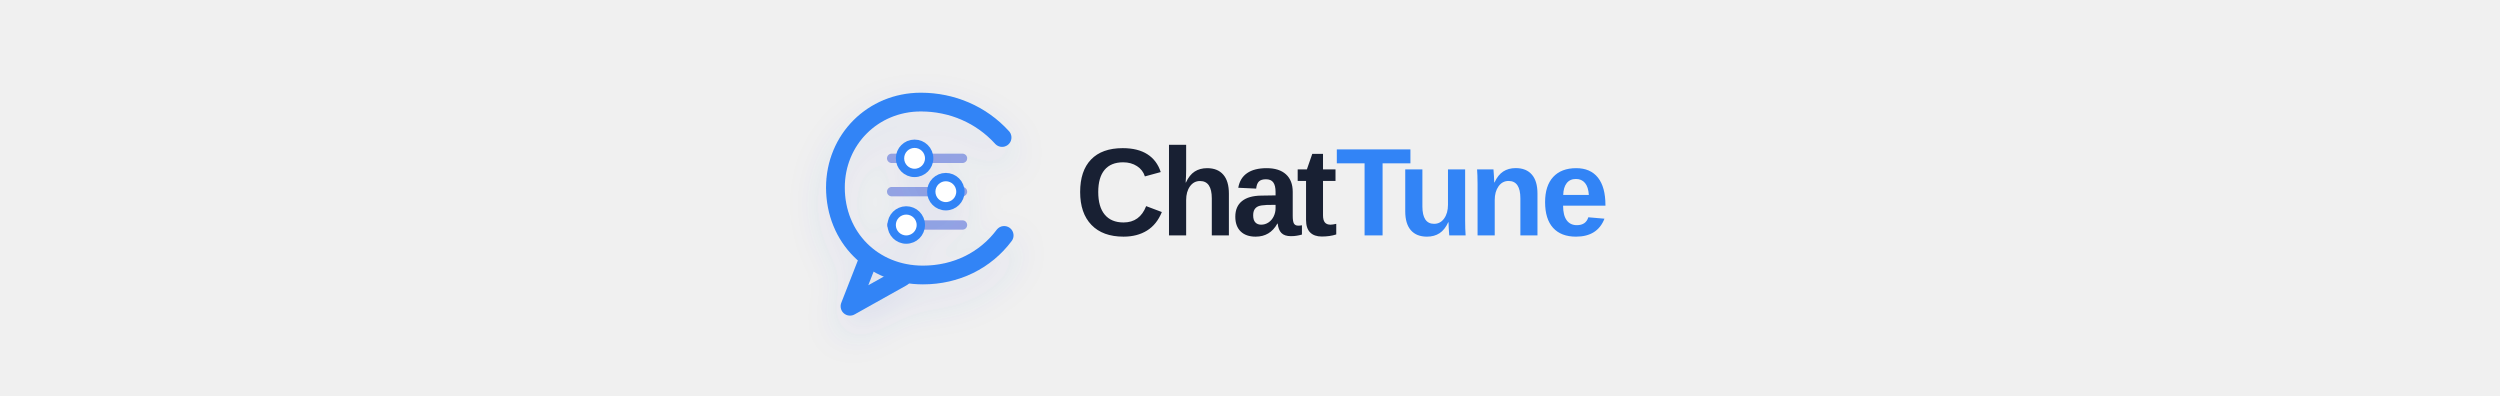
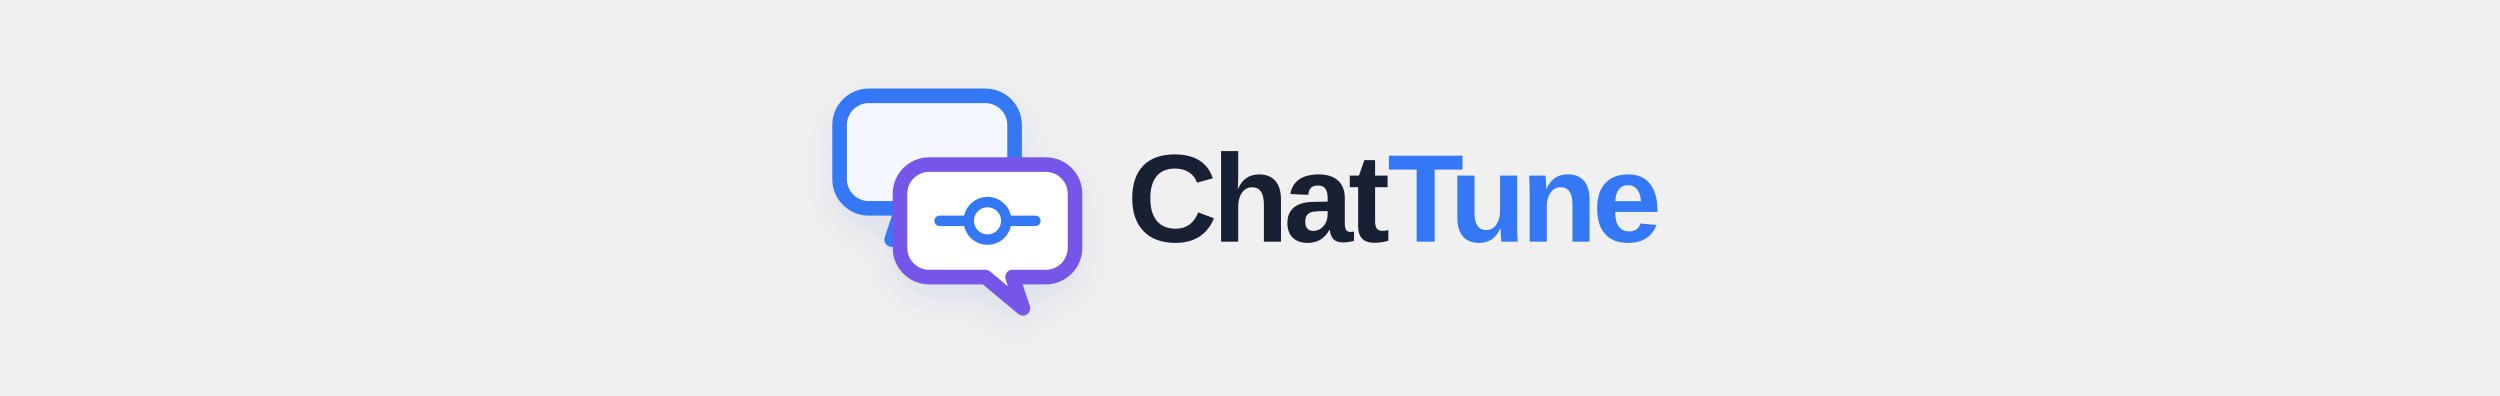
<svg xmlns="http://www.w3.org/2000/svg" width="1200" height="190" viewBox="0 0 1200 190" fill="none">
  <defs>
-     <linearGradient id="brand" x1="392" y1="28" x2="820" y2="146" gradientUnits="userSpaceOnUse">
-       <stop stop-color="#3284F6" />
-       <stop offset="1" stop-color="#7657E8" />
+     <linearGradient id="brand" x1="390" y1="30" x2="820" y2="150" gradientUnits="userSpaceOnUse">
+       <stop stop-color="#3478F6" />
+       <stop offset="1" stop-color="#7456E8" />
    </linearGradient>
-     <filter id="softShadow" x="-35%" y="-35%" width="170%" height="180%">
-       <feDropShadow dx="0" dy="8" stdDeviation="9" flood-color="#5269D9" flood-opacity="0.13" />
+     <filter id="softShadow" x="-30%" y="-30%" width="160%" height="170%">
+       <feDropShadow dx="0" dy="7" stdDeviation="8" flood-color="#4F65CC" flood-opacity="0.12" />
    </filter>
  </defs>
-   <g transform="translate(390 38)">
+   <g transform="translate(404 39)">
    <g filter="url(#softShadow)">
-       <path d="M91 28C81 17 67 11 52 11C29 11 11 29 11 52C11 76 29 94 53 94C69 94 83 87 92 75" stroke="url(#brand)" stroke-width="9" stroke-linecap="round" />
-       <path d="M27 86L18 109L43 95" stroke="url(#brand)" stroke-width="9" stroke-linecap="round" stroke-linejoin="round" />
-       <path d="M38 38H72M38 54H72M38 70H72" stroke="#4E66D8" stroke-width="4.5" stroke-linecap="round" opacity="0.55" />
-       <circle cx="49" cy="38" r="7" fill="white" stroke="url(#brand)" stroke-width="4" />
-       <circle cx="64" cy="54" r="7" fill="white" stroke="url(#brand)" stroke-width="4" />
-       <circle cx="45" cy="70" r="7" fill="white" stroke="url(#brand)" stroke-width="4" />
+       <path d="M13 7H69C76.73 7 83 13.27 83 21V47C83 54.73 76.73 61 69 61H42L24 76L29 61H13C5.27 61 -1 54.73 -1 47V21C-1 13.27 5.27 7 13 7Z" fill="#F4F7FF" stroke="#3478F6" stroke-width="7" stroke-linejoin="round" />
+       <path d="M42 40H98C105.73 40 112 46.27 112 54V80C112 87.73 105.73 94 98 94H82L87 109L69 94H42C34.27 94 28 87.73 28 80V54C28 46.27 34.27 40 42 40Z" fill="white" stroke="#7456E8" stroke-width="7" stroke-linejoin="round" />
+       <path d="M47 67H93" stroke="url(#brand)" stroke-width="5" stroke-linecap="round" />
+       <circle cx="70" cy="67" r="9" fill="white" stroke="url(#brand)" stroke-width="5" />
    </g>
-     <text x="126" y="75" font-family="-apple-system, BlinkMacSystemFont, 'Segoe UI', Arial, sans-serif" font-size="60" font-weight="680" letter-spacing="-2.4" fill="#182033">Chat</text>
-     <text x="251" y="75" font-family="-apple-system, BlinkMacSystemFont, 'Segoe UI', Arial, sans-serif" font-size="60" font-weight="680" letter-spacing="-2.4" fill="url(#brand)">Tune</text>
+     <text x="137" y="77" font-family="-apple-system, BlinkMacSystemFont, 'Segoe UI', Arial, sans-serif" font-size="60" font-weight="680" letter-spacing="-2.4" fill="#182033">Chat</text>
+     <text x="262" y="77" font-family="-apple-system, BlinkMacSystemFont, 'Segoe UI', Arial, sans-serif" font-size="60" font-weight="680" letter-spacing="-2.4" fill="url(#brand)">Tune</text>
  </g>
</svg>
